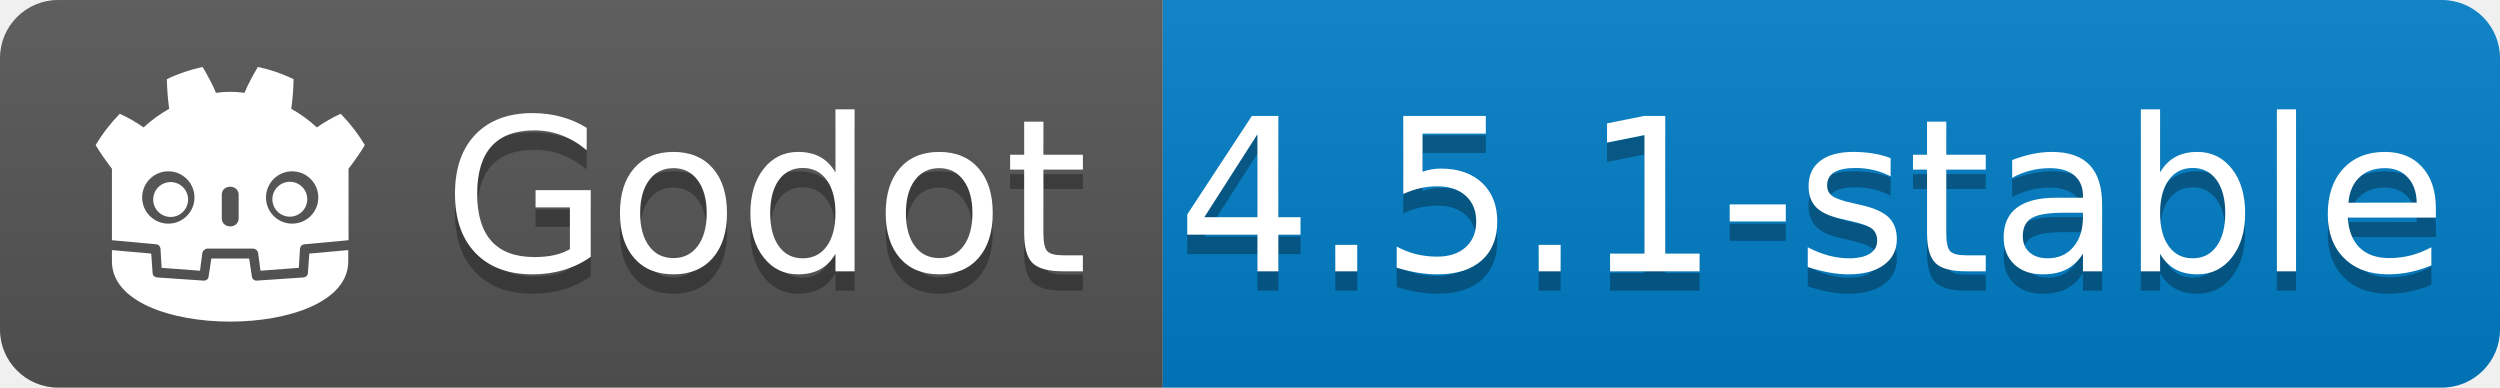
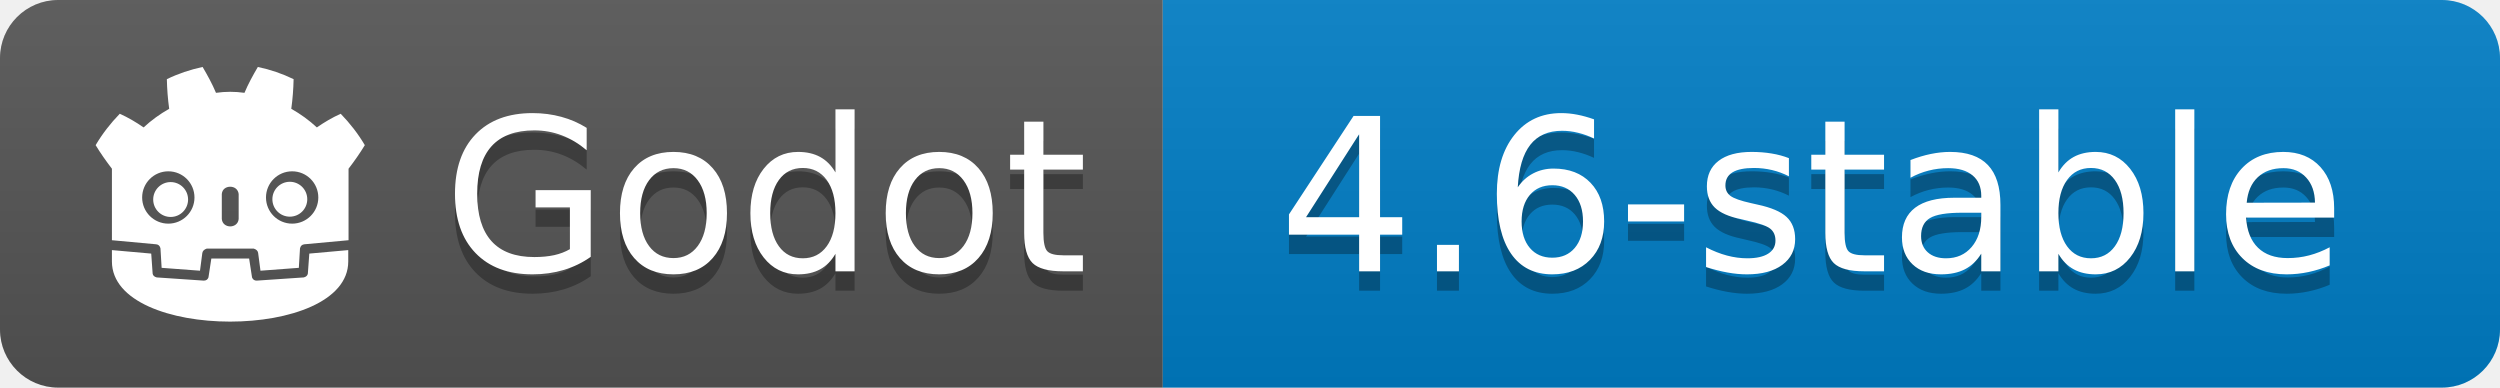
- <svg xmlns="http://www.w3.org/2000/svg" width="129" height="20" aria-label="Godot: 4.5.1-stable">
+ <svg xmlns="http://www.w3.org/2000/svg" width="129" height="20" aria-label="Godot: 4.6-stable">
  <linearGradient id="s" x2="0" y2="100%">
    <stop stop-color="#bbb" stop-opacity=".1" offset="0" />
    <stop stop-opacity=".1" offset="1" />
  </linearGradient>
  <clipPath id="r">
    <rect width="129" height="20" rx="3" fill="#fff" />
  </clipPath>
  <g clip-path="url(#r)">
    <rect width="60" height="20" fill="#555" />
    <rect x="60" width="69" height="20" fill="#007ec6" />
    <rect width="129" height="20" fill="url(#s)" />
  </g>
  <g fill="#fff" font-family="Verdana,Geneva,DejaVu Sans,sans-serif" font-size="110" text-anchor="middle" text-rendering="geometricPrecision">
    <text transform="scale(.1)" x="395" y="150" fill="#010101" fill-opacity=".3" aria-hidden="true" textLength="330">Godot</text>
    <text transform="scale(.1)" x="395" y="140" fill="#fff" textLength="330">Godot</text>
-     <text transform="scale(.1)" x="935" y="150" fill="#010101" fill-opacity=".3" aria-hidden="true" textLength="590">4.5.1-stable</text>
-     <text transform="scale(.1)" x="935" y="140" fill="#fff" textLength="590">4.5.1-stable</text>
+     <text transform="scale(.1)" x="935" y="150" fill="#010101" fill-opacity=".3" aria-hidden="true" textLength="590">4.6-stable</text>
+     <text transform="scale(.1)" x="935" y="140" fill="#fff" textLength="590">4.6-stable</text>
    <g transform="matrix(.015 0 0 .015 4.2 2.3)">
      <path d="m777 532a60 60 0 01-60 60 60 60 0 01-60-60 60 60 0 0160-60 60 60 0 0160 60zm-360-455c-43 9.3-84 23-123 42 .67 34 3.3 68 8 102-32 18-61 39-88 64-26-18-53-34-82-47-32 33-60 69-83 108 17 28 36 55 56 81v246l152 14c8 .67 13 5.4 15 14l4 67 132 9.9 8-61c1.3-7.3 6.3-12 15-15h162c8.7 2.7 14 7.6 15 15l8 61 132-9.9 4-67c2-8.7 7-13 15-14l152-14v-246c20-26 39-53 56-81-23-39-51-75-83-108-29 13-56 29-82 47-27-25-56-46-88-64 4.7-34 7.3-68 8-102-39-19-80-33-123-42-17 29-33 58-46 89-33-4.7-65-4.7-98 0-13-31-29-60-46-89zm-118 359a90 90 0 0190 90 90 90 0 01-90 90 90 90 0 01-90-90 90 90 0 0190-90zm426 0a90 90 0 0190 90 90 90 0 01-90 90 90 90 0 01-90-90 90 90 0 0190-90zm-213 53c14 0 27 8.4 29 25v86c-3 34-55 34-58 0v-86c1.5-17 15-25 29-25zm-407 218v39c0 276 813 276 813 0v-39l-134 12-5 69c-1.3 6.7-6.1 11-14 13l-162 11c-8 0-13-3.6-16-11l-10-65h-130l-9.9 65c-2.7 7.3-8 11-16 11l-162-11c-8-2-13-6.4-14-13l-4.9-69zm262-174a60 60 0 01-60 60 60 60 0 01-60-60 60 60 0 0160-60 60 60 0 0160 60z" />
    </g>
  </g>
</svg>
